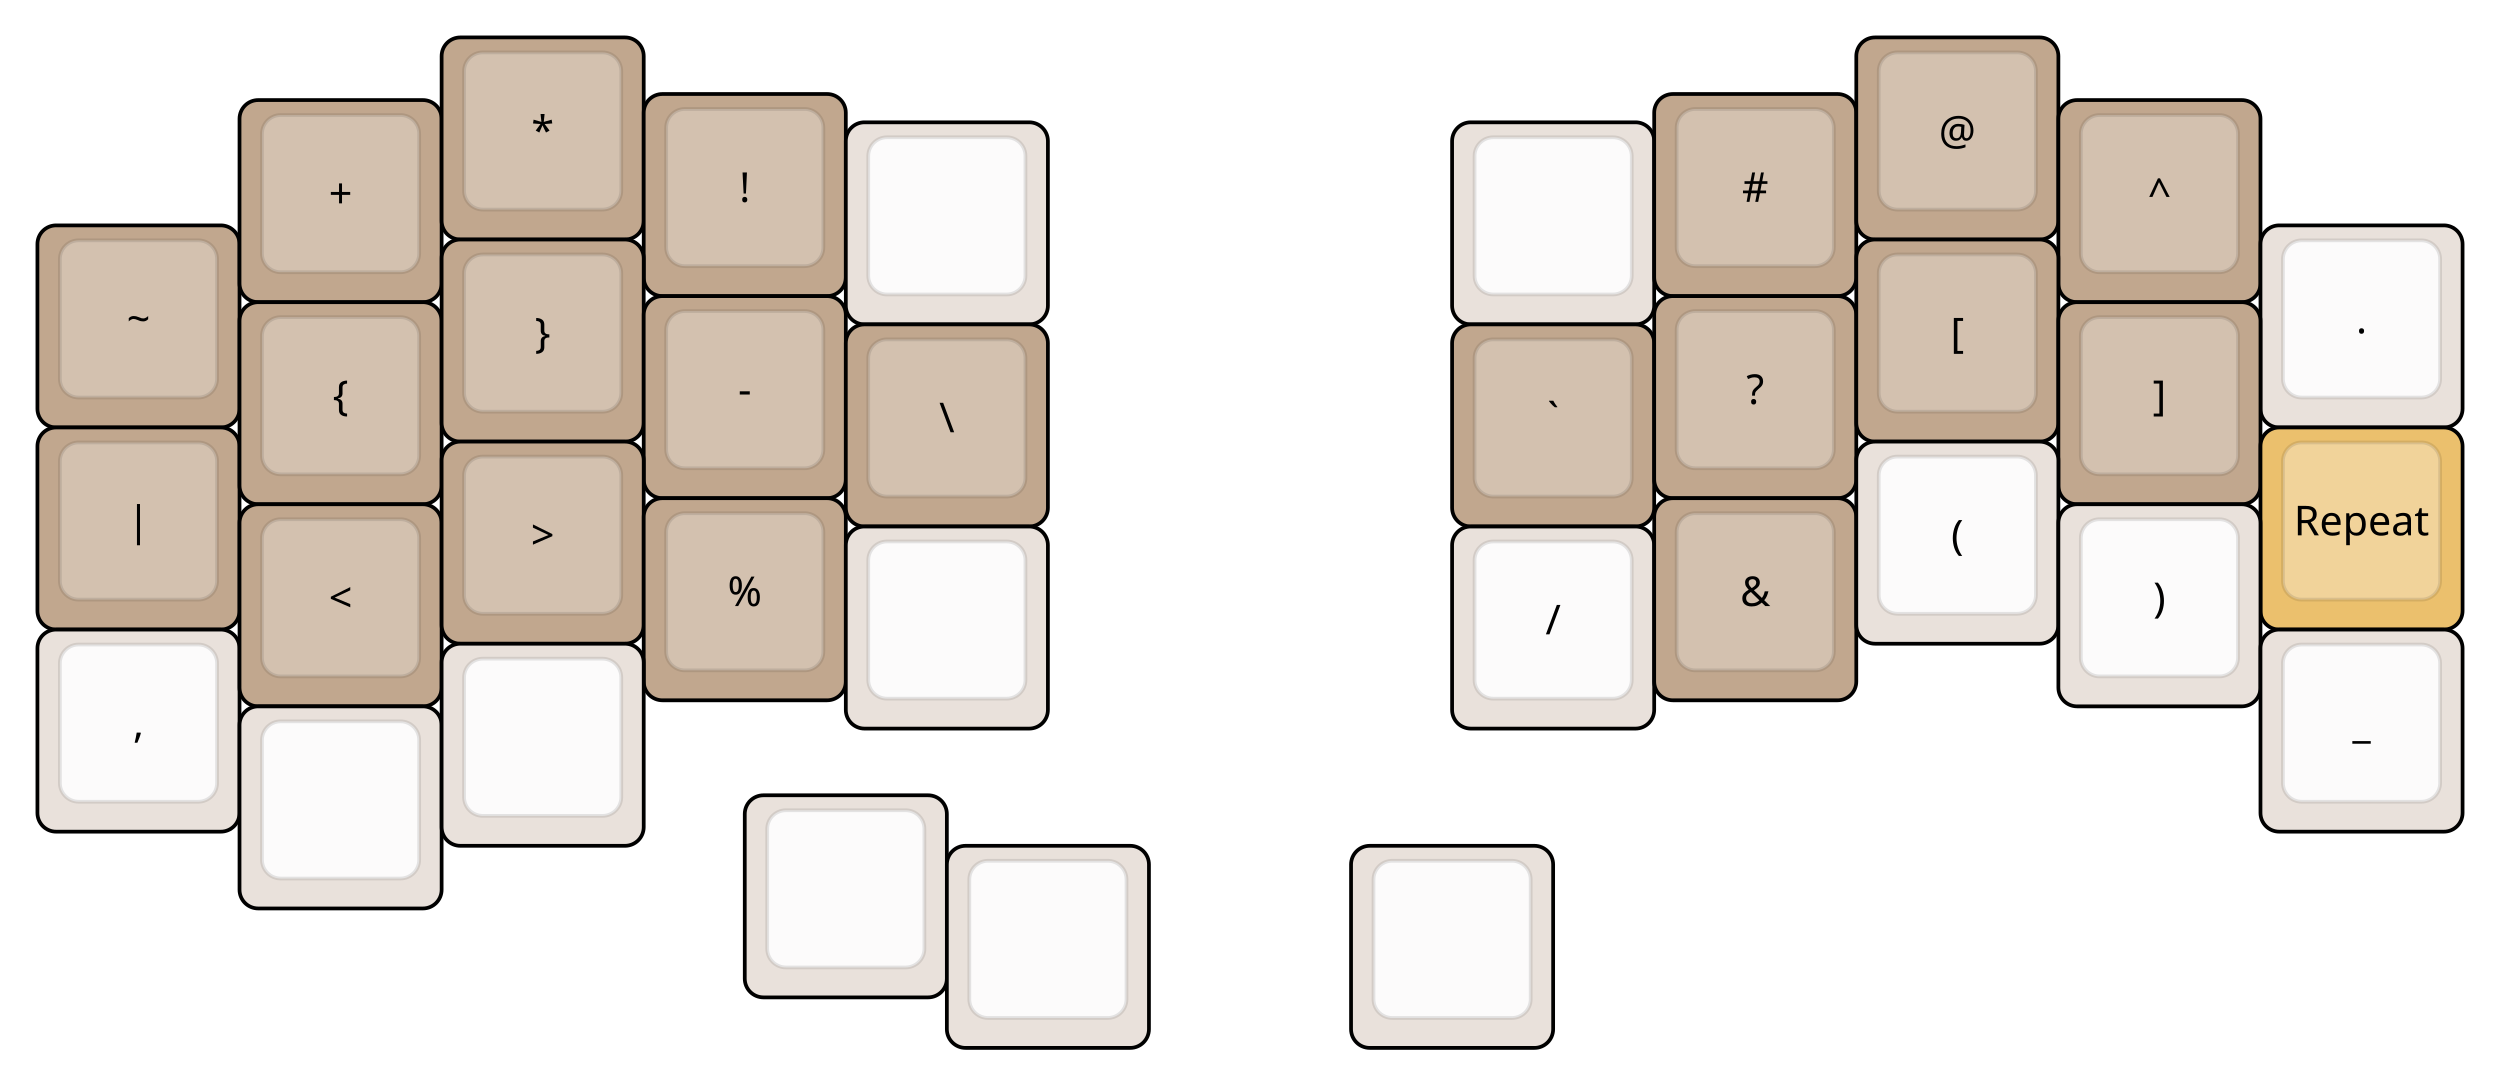
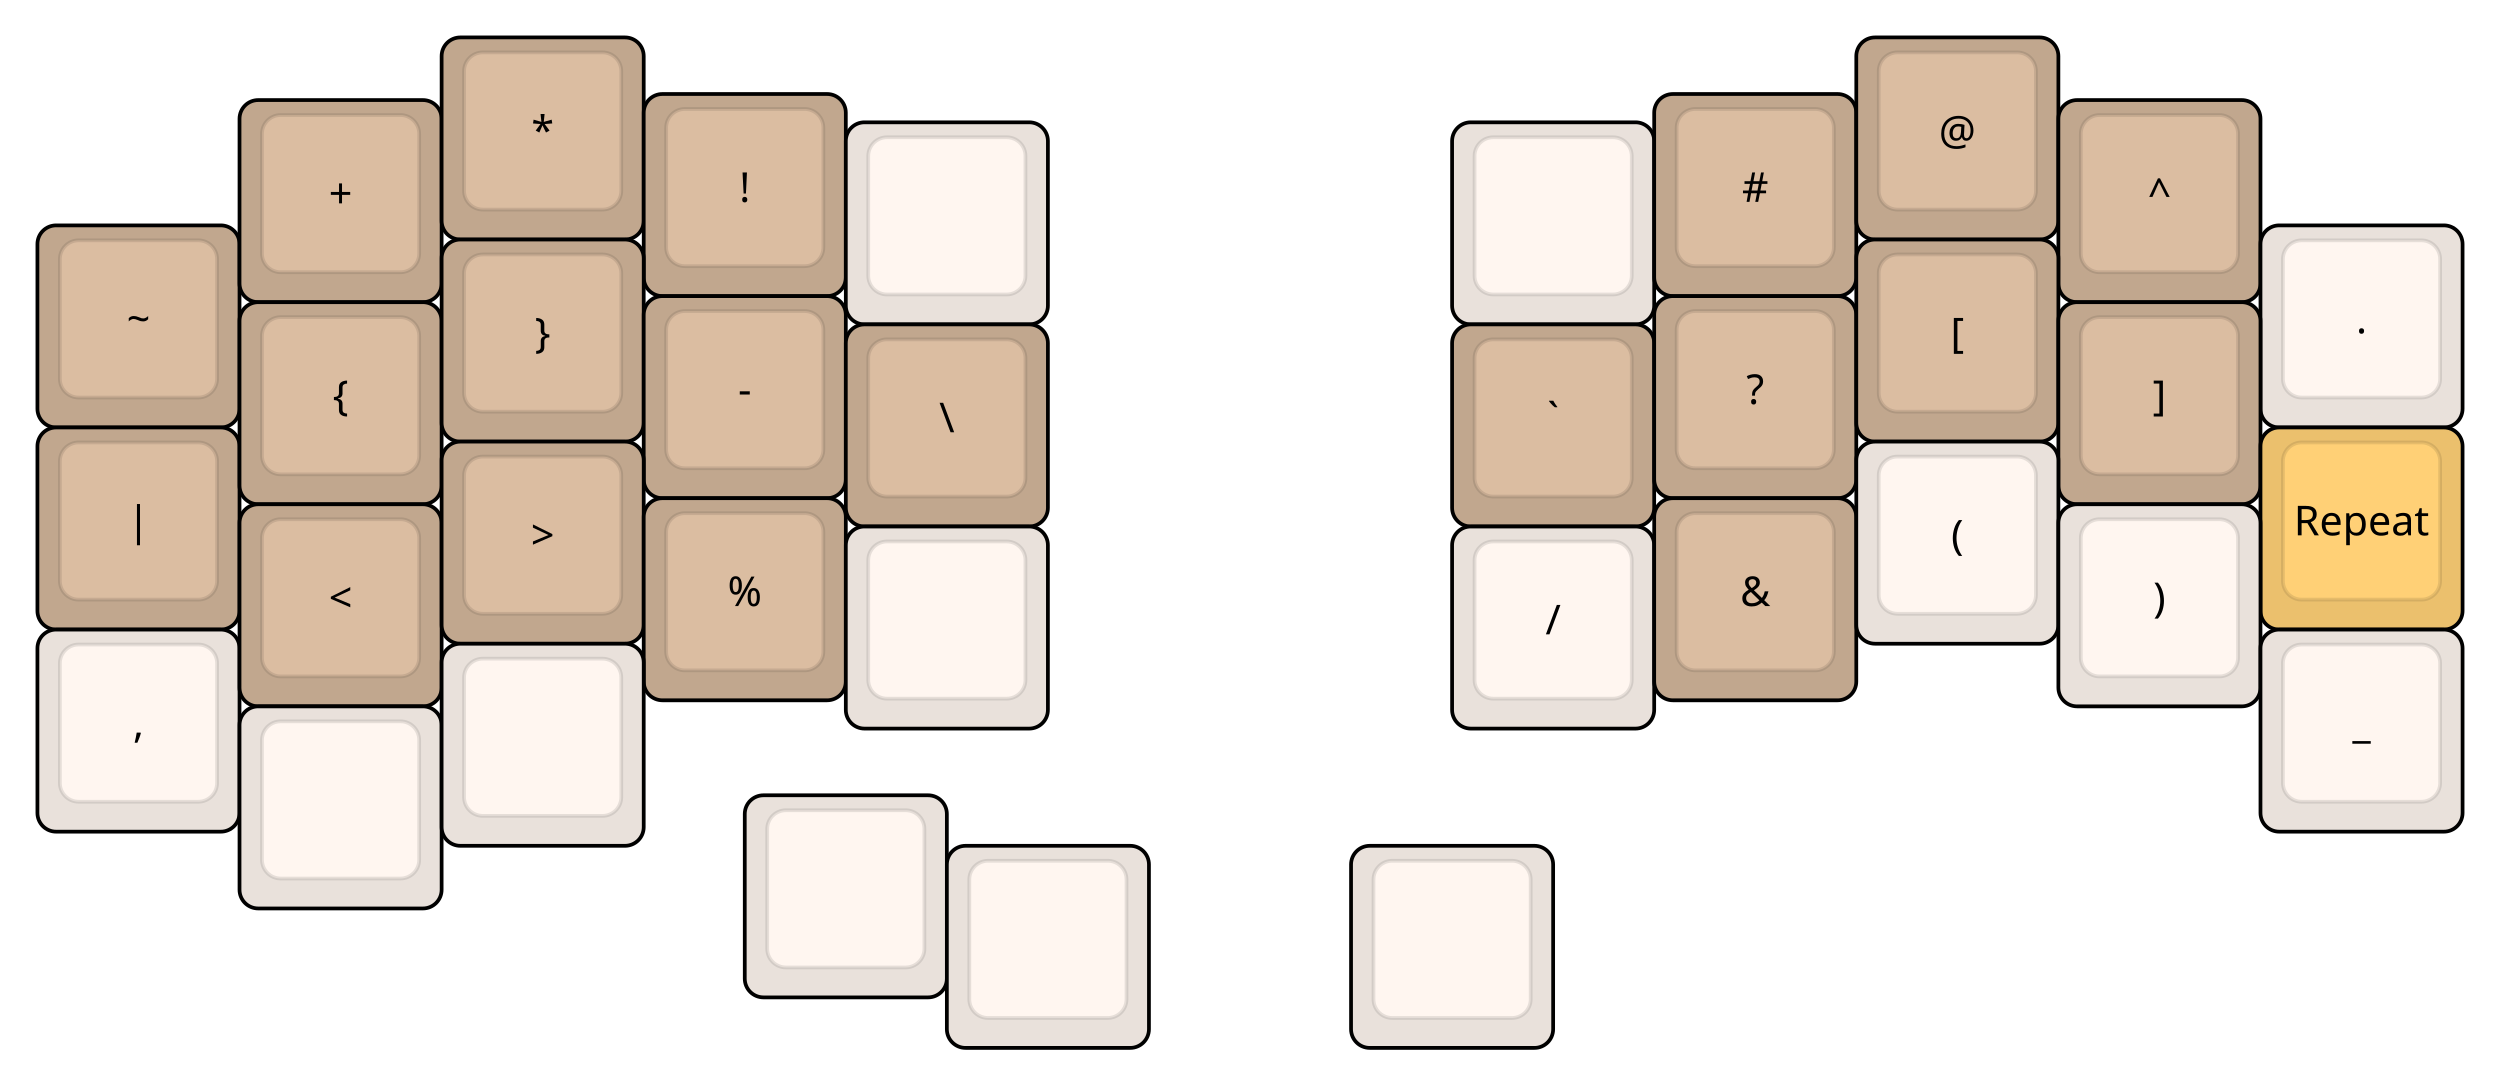
<svg xmlns="http://www.w3.org/2000/svg" width="668px" height="290x" viewBox="0 0 668 290">
  <style type="text/css">
    .keycap .border { stroke: black; stroke-width: 1; }
    .keycap .inner.border { stroke: rgba(0,0,0,.1); }
    .keycap { font-family: sans-serif; font-size: 11px}
    .keycap .sub { font-size: 9px}
  </style>
  <g class="keycap default">
    <rect x="10" y="60.22" width="54" height="54" rx="5" fill="#c1a78e" class="outer border" />
-     <rect x="16" y="64.22" width="42" height="42" rx="5" fill="#d3c1af" class="inner border" />
+     <rect x="16" y="64.22" width="42" height="42" rx="5" fill="#dbbda1" class="inner border" />
    <text x="37" y="85.22" text-anchor="middle" dominant-baseline="middle" class="main">
      <tspan x="37" dy="0">~</tspan>
    </text>
  </g>
  <g class="keycap default">
    <rect x="64" y="26.74" width="54" height="54" rx="5" fill="#c1a78e" class="outer border" />
-     <rect x="70" y="30.74" width="42" height="42" rx="5" fill="#d3c1af" class="inner border" />
+     <rect x="70" y="30.74" width="42" height="42" rx="5" fill="#dbbda1" class="inner border" />
    <text x="91" y="51.74" text-anchor="middle" dominant-baseline="middle" class="main">
      <tspan x="91" dy="0">+</tspan>
    </text>
  </g>
  <g class="keycap default">
    <rect x="118" y="10" width="54" height="54" rx="5" fill="#c1a78e" class="outer border" />
-     <rect x="124" y="14" width="42" height="42" rx="5" fill="#d3c1af" class="inner border" />
+     <rect x="124" y="14" width="42" height="42" rx="5" fill="#dbbda1" class="inner border" />
    <text x="145" y="35" text-anchor="middle" dominant-baseline="middle" class="main">
      <tspan x="145" dy="0">*</tspan>
    </text>
  </g>
  <g class="keycap default">
    <rect x="172" y="25.12" width="54" height="54" rx="5" fill="#c1a78e" class="outer border" />
-     <rect x="178" y="29.12" width="42" height="42" rx="5" fill="#d3c1af" class="inner border" />
+     <rect x="178" y="29.12" width="42" height="42" rx="5" fill="#dbbda1" class="inner border" />
    <text x="199" y="50.12" text-anchor="middle" dominant-baseline="middle" class="main">
      <tspan x="199" dy="0">!</tspan>
    </text>
  </g>
  <g class="keycap blank">
    <rect x="226" y="32.68" width="54" height="54" rx="5" fill="#e9e1db" class="outer border" />
-     <rect x="232" y="36.68" width="42" height="42" rx="5" fill="#fcfbfb" class="inner border" />
+     <rect x="232" y="36.68" width="42" height="42" rx="5" fill="#fff6f0" class="inner border" />
  </g>
  <g class="keycap blank">
    <rect x="388" y="32.68" width="54" height="54" rx="5" fill="#e9e1db" class="outer border" />
-     <rect x="394" y="36.68" width="42" height="42" rx="5" fill="#fcfbfb" class="inner border" />
+     <rect x="394" y="36.68" width="42" height="42" rx="5" fill="#fff6f0" class="inner border" />
  </g>
  <g class="keycap default">
    <rect x="442" y="25.12" width="54" height="54" rx="5" fill="#c1a78e" class="outer border" />
-     <rect x="448" y="29.12" width="42" height="42" rx="5" fill="#d3c1af" class="inner border" />
+     <rect x="448" y="29.12" width="42" height="42" rx="5" fill="#dbbda1" class="inner border" />
    <text x="469" y="50.12" text-anchor="middle" dominant-baseline="middle" class="main">
      <tspan x="469" dy="0">#</tspan>
    </text>
  </g>
  <g class="keycap default">
    <rect x="496" y="10" width="54" height="54" rx="5" fill="#c1a78e" class="outer border" />
-     <rect x="502" y="14" width="42" height="42" rx="5" fill="#d3c1af" class="inner border" />
+     <rect x="502" y="14" width="42" height="42" rx="5" fill="#dbbda1" class="inner border" />
    <text x="523" y="35" text-anchor="middle" dominant-baseline="middle" class="main">
      <tspan x="523" dy="0">@</tspan>
    </text>
  </g>
  <g class="keycap default">
    <rect x="550" y="26.74" width="54" height="54" rx="5" fill="#c1a78e" class="outer border" />
-     <rect x="556" y="30.74" width="42" height="42" rx="5" fill="#d3c1af" class="inner border" />
+     <rect x="556" y="30.74" width="42" height="42" rx="5" fill="#dbbda1" class="inner border" />
    <text x="577" y="51.74" text-anchor="middle" dominant-baseline="middle" class="main">
      <tspan x="577" dy="0">^</tspan>
    </text>
  </g>
  <g class="keycap blank">
    <rect x="604" y="60.22" width="54" height="54" rx="5" fill="#e9e1db" class="outer border" />
-     <rect x="610" y="64.22" width="42" height="42" rx="5" fill="#fcfbfb" class="inner border" />
+     <rect x="610" y="64.22" width="42" height="42" rx="5" fill="#fff6f0" class="inner border" />
    <text x="631" y="85.22" text-anchor="middle" dominant-baseline="middle" class="main">
      <tspan x="631" dy="0">.</tspan>
    </text>
  </g>
  <g class="keycap default">
    <rect x="10" y="114.22" width="54" height="54" rx="5" fill="#c1a78e" class="outer border" />
-     <rect x="16" y="118.22" width="42" height="42" rx="5" fill="#d3c1af" class="inner border" />
+     <rect x="16" y="118.22" width="42" height="42" rx="5" fill="#dbbda1" class="inner border" />
    <text x="37" y="139.22" text-anchor="middle" dominant-baseline="middle" class="main">
      <tspan x="37" dy="0">|</tspan>
    </text>
  </g>
  <g class="keycap default">
    <rect x="64" y="80.74" width="54" height="54" rx="5" fill="#c1a78e" class="outer border" />
-     <rect x="70" y="84.74" width="42" height="42" rx="5" fill="#d3c1af" class="inner border" />
+     <rect x="70" y="84.74" width="42" height="42" rx="5" fill="#dbbda1" class="inner border" />
    <text x="91" y="105.74" text-anchor="middle" dominant-baseline="middle" class="main">
      <tspan x="91" dy="0">{</tspan>
    </text>
  </g>
  <g class="keycap default">
    <rect x="118" y="64" width="54" height="54" rx="5" fill="#c1a78e" class="outer border" />
-     <rect x="124" y="68" width="42" height="42" rx="5" fill="#d3c1af" class="inner border" />
+     <rect x="124" y="68" width="42" height="42" rx="5" fill="#dbbda1" class="inner border" />
    <text x="145" y="89" text-anchor="middle" dominant-baseline="middle" class="main">
      <tspan x="145" dy="0">}</tspan>
    </text>
  </g>
  <g class="keycap default">
    <rect x="172" y="79.12" width="54" height="54" rx="5" fill="#c1a78e" class="outer border" />
-     <rect x="178" y="83.12" width="42" height="42" rx="5" fill="#d3c1af" class="inner border" />
+     <rect x="178" y="83.12" width="42" height="42" rx="5" fill="#dbbda1" class="inner border" />
    <text x="199" y="104.12" text-anchor="middle" dominant-baseline="middle" class="main">
      <tspan x="199" dy="0">-</tspan>
    </text>
  </g>
  <g class="keycap default">
    <rect x="226" y="86.68" width="54" height="54" rx="5" fill="#c1a78e" class="outer border" />
-     <rect x="232" y="90.68" width="42" height="42" rx="5" fill="#d3c1af" class="inner border" />
+     <rect x="232" y="90.68" width="42" height="42" rx="5" fill="#dbbda1" class="inner border" />
    <text x="253" y="111.68" text-anchor="middle" dominant-baseline="middle" class="main">
      <tspan x="253" dy="0">\</tspan>
    </text>
  </g>
  <g class="keycap default">
    <rect x="388" y="86.68" width="54" height="54" rx="5" fill="#c1a78e" class="outer border" />
-     <rect x="394" y="90.68" width="42" height="42" rx="5" fill="#d3c1af" class="inner border" />
+     <rect x="394" y="90.68" width="42" height="42" rx="5" fill="#dbbda1" class="inner border" />
    <text x="415" y="111.68" text-anchor="middle" dominant-baseline="middle" class="main">
      <tspan x="415" dy="0">`</tspan>
    </text>
  </g>
  <g class="keycap default">
    <rect x="442" y="79.12" width="54" height="54" rx="5" fill="#c1a78e" class="outer border" />
-     <rect x="448" y="83.12" width="42" height="42" rx="5" fill="#d3c1af" class="inner border" />
+     <rect x="448" y="83.12" width="42" height="42" rx="5" fill="#dbbda1" class="inner border" />
    <text x="469" y="104.12" text-anchor="middle" dominant-baseline="middle" class="main">
      <tspan x="469" dy="0">?</tspan>
    </text>
  </g>
  <g class="keycap default">
    <rect x="496" y="64" width="54" height="54" rx="5" fill="#c1a78e" class="outer border" />
-     <rect x="502" y="68" width="42" height="42" rx="5" fill="#d3c1af" class="inner border" />
+     <rect x="502" y="68" width="42" height="42" rx="5" fill="#dbbda1" class="inner border" />
    <text x="523" y="89" text-anchor="middle" dominant-baseline="middle" class="main">
      <tspan x="523" dy="0">[</tspan>
    </text>
  </g>
  <g class="keycap default">
    <rect x="550" y="80.74" width="54" height="54" rx="5" fill="#c1a78e" class="outer border" />
-     <rect x="556" y="84.74" width="42" height="42" rx="5" fill="#d3c1af" class="inner border" />
+     <rect x="556" y="84.74" width="42" height="42" rx="5" fill="#dbbda1" class="inner border" />
    <text x="577" y="105.74" text-anchor="middle" dominant-baseline="middle" class="main">
      <tspan x="577" dy="0">]</tspan>
    </text>
  </g>
  <g class="keycap special">
    <rect x="604" y="114.22" width="54" height="54" rx="5" fill="#ebc06d" class="outer border" />
-     <rect x="610" y="118.22" width="42" height="42" rx="5" fill="#f1d39a" class="inner border" />
+     <rect x="610" y="118.22" width="42" height="42" rx="5" fill="#ffd076" class="inner border" />
    <text x="631" y="139.22" text-anchor="middle" dominant-baseline="middle" class="main">
      <tspan x="631" dy="0">Repeat</tspan>
    </text>
  </g>
  <g class="keycap blank">
    <rect x="10" y="168.22" width="54" height="54" rx="5" fill="#e9e1db" class="outer border" />
-     <rect x="16" y="172.22" width="42" height="42" rx="5" fill="#fcfbfb" class="inner border" />
+     <rect x="16" y="172.22" width="42" height="42" rx="5" fill="#fff6f0" class="inner border" />
    <text x="37" y="193.22" text-anchor="middle" dominant-baseline="middle" class="main">
      <tspan x="37" dy="0">,</tspan>
    </text>
  </g>
  <g class="keycap default">
    <rect x="64" y="134.74" width="54" height="54" rx="5" fill="#c1a78e" class="outer border" />
-     <rect x="70" y="138.74" width="42" height="42" rx="5" fill="#d3c1af" class="inner border" />
+     <rect x="70" y="138.74" width="42" height="42" rx="5" fill="#dbbda1" class="inner border" />
    <text x="91" y="159.74" text-anchor="middle" dominant-baseline="middle" class="main">
      <tspan x="91" dy="0">&lt;</tspan>
    </text>
  </g>
  <g class="keycap default">
    <rect x="118" y="118" width="54" height="54" rx="5" fill="#c1a78e" class="outer border" />
-     <rect x="124" y="122" width="42" height="42" rx="5" fill="#d3c1af" class="inner border" />
+     <rect x="124" y="122" width="42" height="42" rx="5" fill="#dbbda1" class="inner border" />
    <text x="145" y="143" text-anchor="middle" dominant-baseline="middle" class="main">
      <tspan x="145" dy="0">&gt;</tspan>
    </text>
  </g>
  <g class="keycap default">
    <rect x="172" y="133.12" width="54" height="54" rx="5" fill="#c1a78e" class="outer border" />
-     <rect x="178" y="137.12" width="42" height="42" rx="5" fill="#d3c1af" class="inner border" />
+     <rect x="178" y="137.12" width="42" height="42" rx="5" fill="#dbbda1" class="inner border" />
    <text x="199" y="158.12" text-anchor="middle" dominant-baseline="middle" class="main">
      <tspan x="199" dy="0">%</tspan>
    </text>
  </g>
  <g class="keycap blank">
    <rect x="226" y="140.68" width="54" height="54" rx="5" fill="#e9e1db" class="outer border" />
-     <rect x="232" y="144.68" width="42" height="42" rx="5" fill="#fcfbfb" class="inner border" />
+     <rect x="232" y="144.68" width="42" height="42" rx="5" fill="#fff6f0" class="inner border" />
  </g>
  <g class="keycap blank">
    <rect x="388" y="140.68" width="54" height="54" rx="5" fill="#e9e1db" class="outer border" />
-     <rect x="394" y="144.68" width="42" height="42" rx="5" fill="#fcfbfb" class="inner border" />
+     <rect x="394" y="144.68" width="42" height="42" rx="5" fill="#fff6f0" class="inner border" />
    <text x="415" y="165.68" text-anchor="middle" dominant-baseline="middle" class="main">
      <tspan x="415" dy="0">/</tspan>
    </text>
  </g>
  <g class="keycap default">
    <rect x="442" y="133.12" width="54" height="54" rx="5" fill="#c1a78e" class="outer border" />
-     <rect x="448" y="137.12" width="42" height="42" rx="5" fill="#d3c1af" class="inner border" />
+     <rect x="448" y="137.12" width="42" height="42" rx="5" fill="#dbbda1" class="inner border" />
    <text x="469" y="158.12" text-anchor="middle" dominant-baseline="middle" class="main">
      <tspan x="469" dy="0">&amp;</tspan>
    </text>
  </g>
  <g class="keycap blank">
    <rect x="496" y="118" width="54" height="54" rx="5" fill="#e9e1db" class="outer border" />
-     <rect x="502" y="122" width="42" height="42" rx="5" fill="#fcfbfb" class="inner border" />
+     <rect x="502" y="122" width="42" height="42" rx="5" fill="#fff6f0" class="inner border" />
    <text x="523" y="143" text-anchor="middle" dominant-baseline="middle" class="main">
      <tspan x="523" dy="0">(</tspan>
    </text>
  </g>
  <g class="keycap blank">
    <rect x="550" y="134.74" width="54" height="54" rx="5" fill="#e9e1db" class="outer border" />
-     <rect x="556" y="138.74" width="42" height="42" rx="5" fill="#fcfbfb" class="inner border" />
+     <rect x="556" y="138.74" width="42" height="42" rx="5" fill="#fff6f0" class="inner border" />
    <text x="577" y="159.74" text-anchor="middle" dominant-baseline="middle" class="main">
      <tspan x="577" dy="0">)</tspan>
    </text>
  </g>
  <g class="keycap blank">
    <rect x="604" y="168.22" width="54" height="54" rx="5" fill="#e9e1db" class="outer border" />
-     <rect x="610" y="172.22" width="42" height="42" rx="5" fill="#fcfbfb" class="inner border" />
+     <rect x="610" y="172.22" width="42" height="42" rx="5" fill="#fff6f0" class="inner border" />
    <text x="631" y="193.22" text-anchor="middle" dominant-baseline="middle" class="main">
      <tspan x="631" dy="0">_</tspan>
    </text>
  </g>
  <g class="keycap blank">
    <rect x="64" y="188.74" width="54" height="54" rx="5" fill="#e9e1db" class="outer border" />
-     <rect x="70" y="192.74" width="42" height="42" rx="5" fill="#fcfbfb" class="inner border" />
+     <rect x="70" y="192.74" width="42" height="42" rx="5" fill="#fff6f0" class="inner border" />
  </g>
  <g class="keycap blank">
    <rect x="118" y="172" width="54" height="54" rx="5" fill="#e9e1db" class="outer border" />
-     <rect x="124" y="176" width="42" height="42" rx="5" fill="#fcfbfb" class="inner border" />
+     <rect x="124" y="176" width="42" height="42" rx="5" fill="#fff6f0" class="inner border" />
  </g>
  <g class="keycap blank">
    <rect x="199" y="212.5" width="54" height="54" rx="5" fill="#e9e1db" class="outer border" />
-     <rect x="205" y="216.5" width="42" height="42" rx="5" fill="#fcfbfb" class="inner border" />
+     <rect x="205" y="216.5" width="42" height="42" rx="5" fill="#fff6f0" class="inner border" />
  </g>
  <g class="keycap blank">
    <rect x="253" y="226" width="54" height="54" rx="5" fill="#e9e1db" class="outer border" />
-     <rect x="259" y="230" width="42" height="42" rx="5" fill="#fcfbfb" class="inner border" />
+     <rect x="259" y="230" width="42" height="42" rx="5" fill="#fff6f0" class="inner border" />
  </g>
  <g class="keycap blank">
    <rect x="361" y="226" width="54" height="54" rx="5" fill="#e9e1db" class="outer border" />
-     <rect x="367" y="230" width="42" height="42" rx="5" fill="#fcfbfb" class="inner border" />
+     <rect x="367" y="230" width="42" height="42" rx="5" fill="#fff6f0" class="inner border" />
  </g>
</svg>
